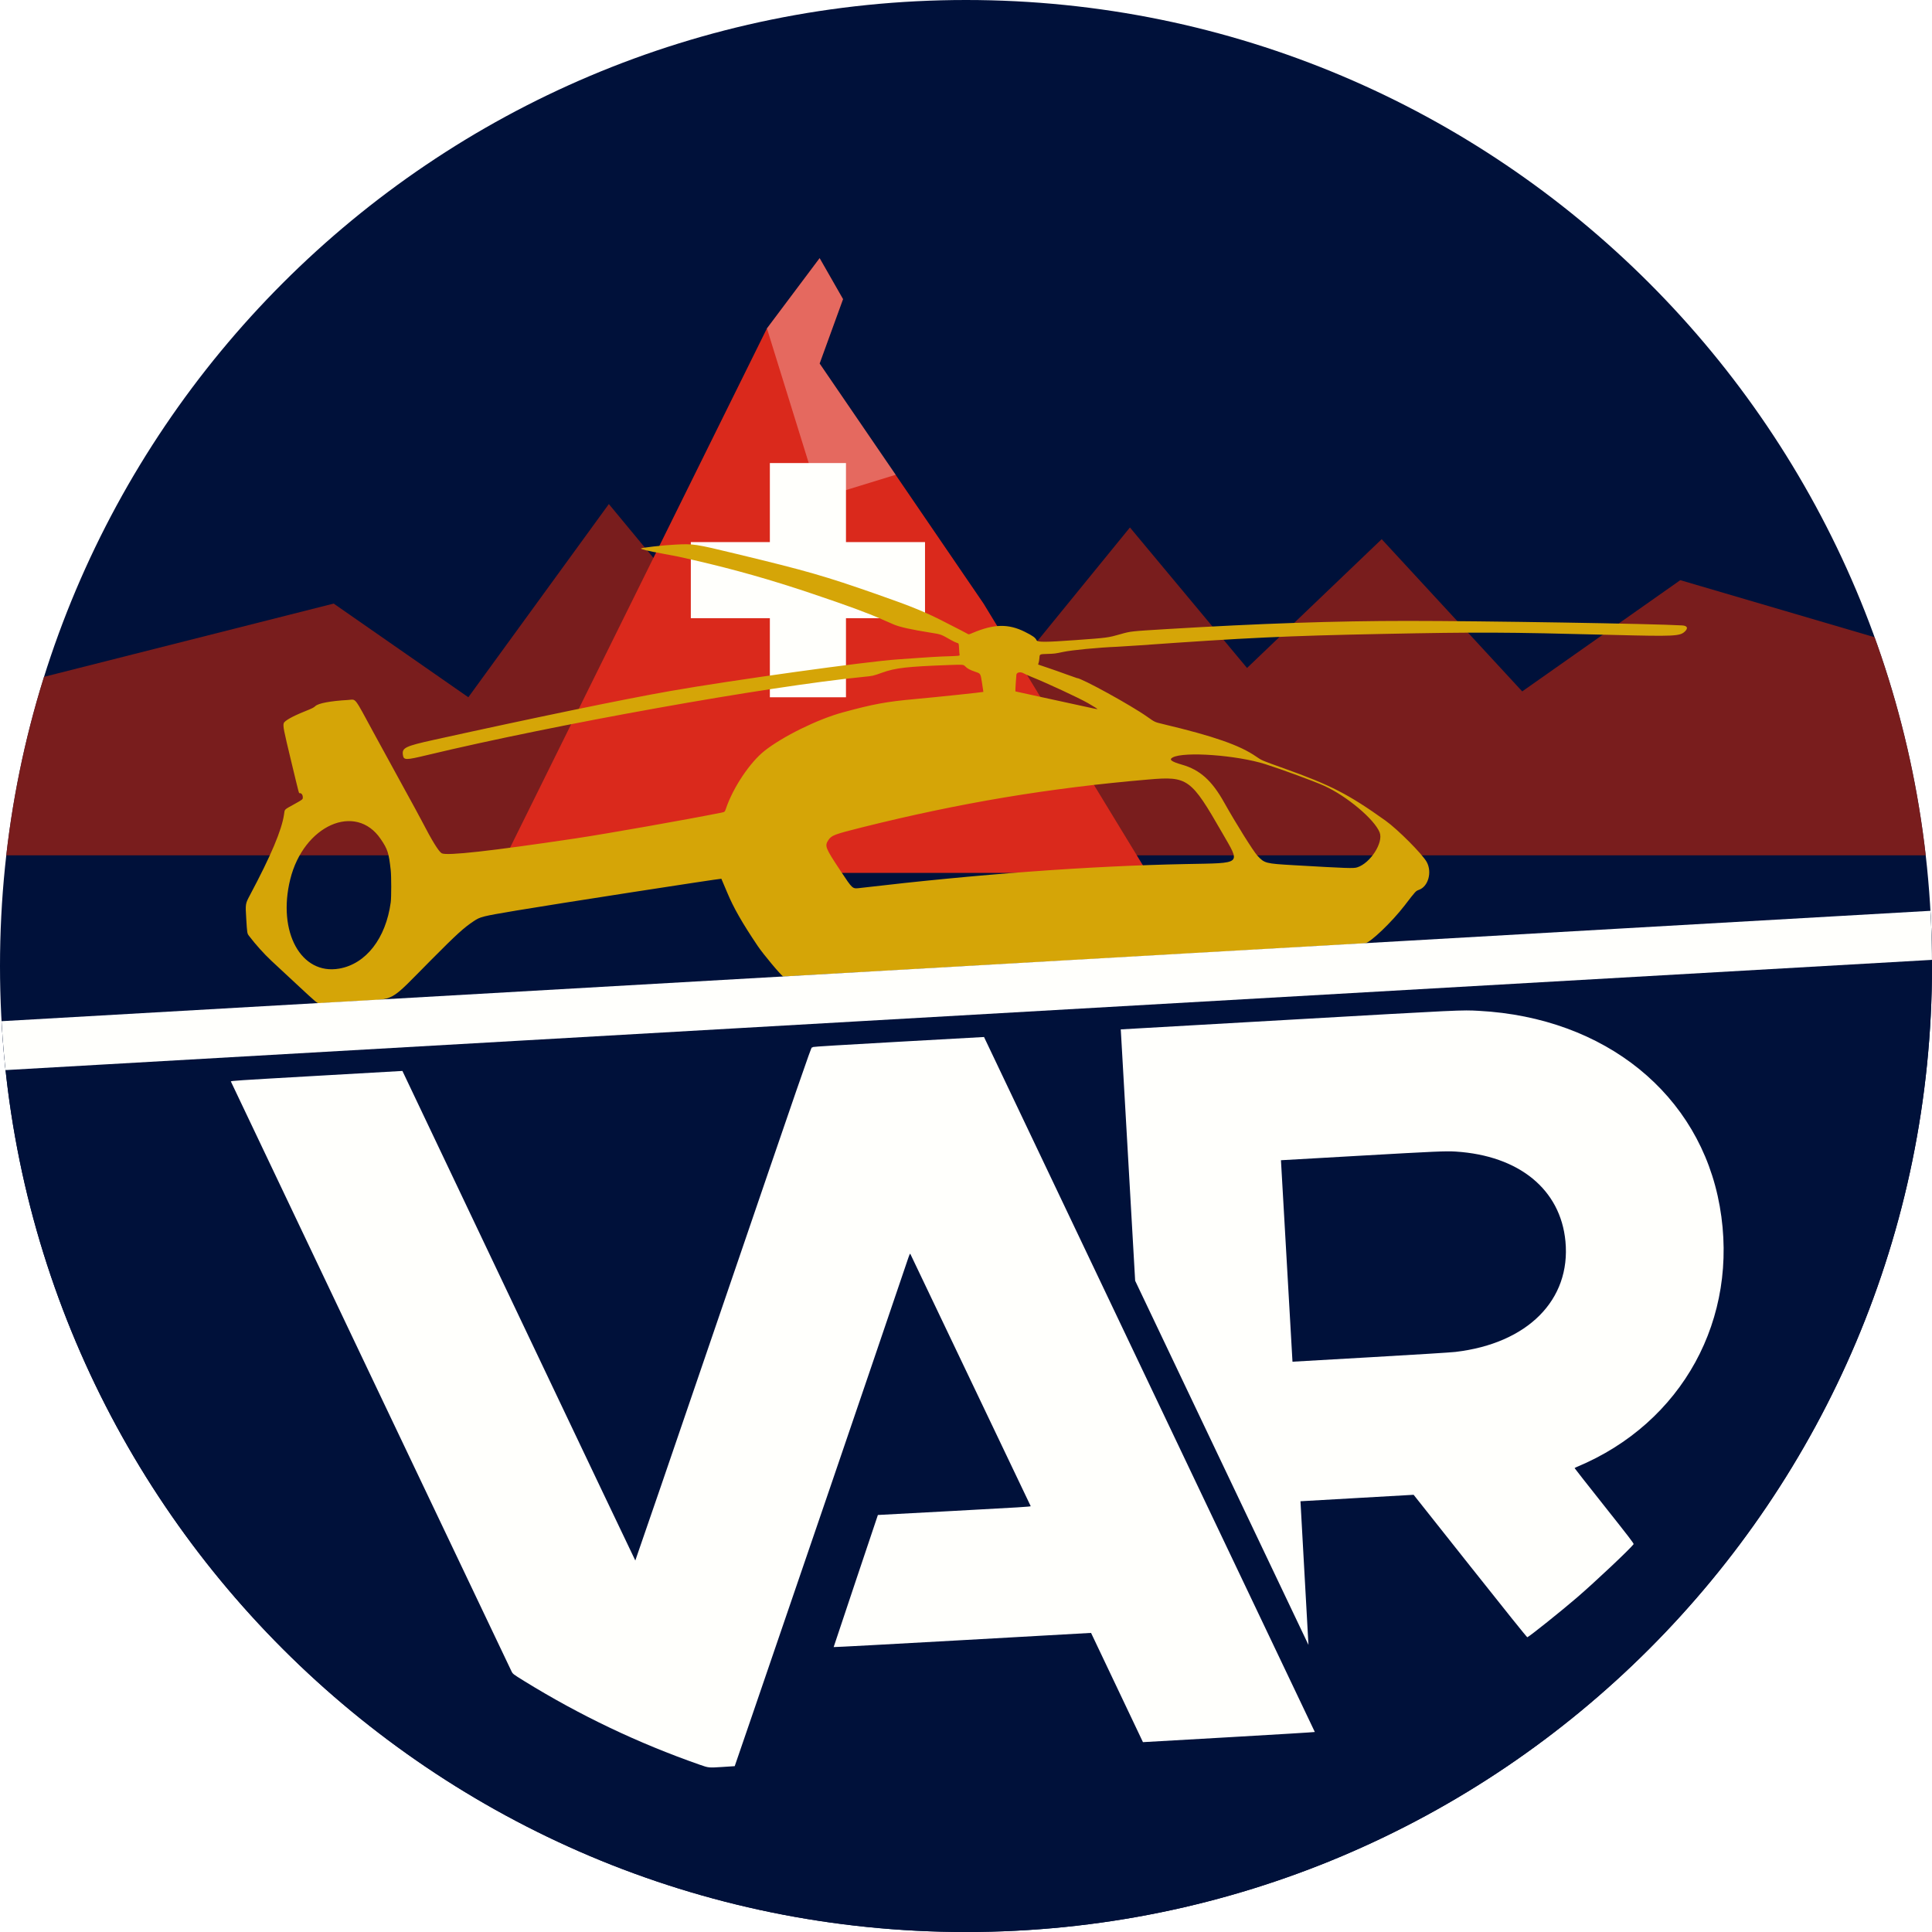
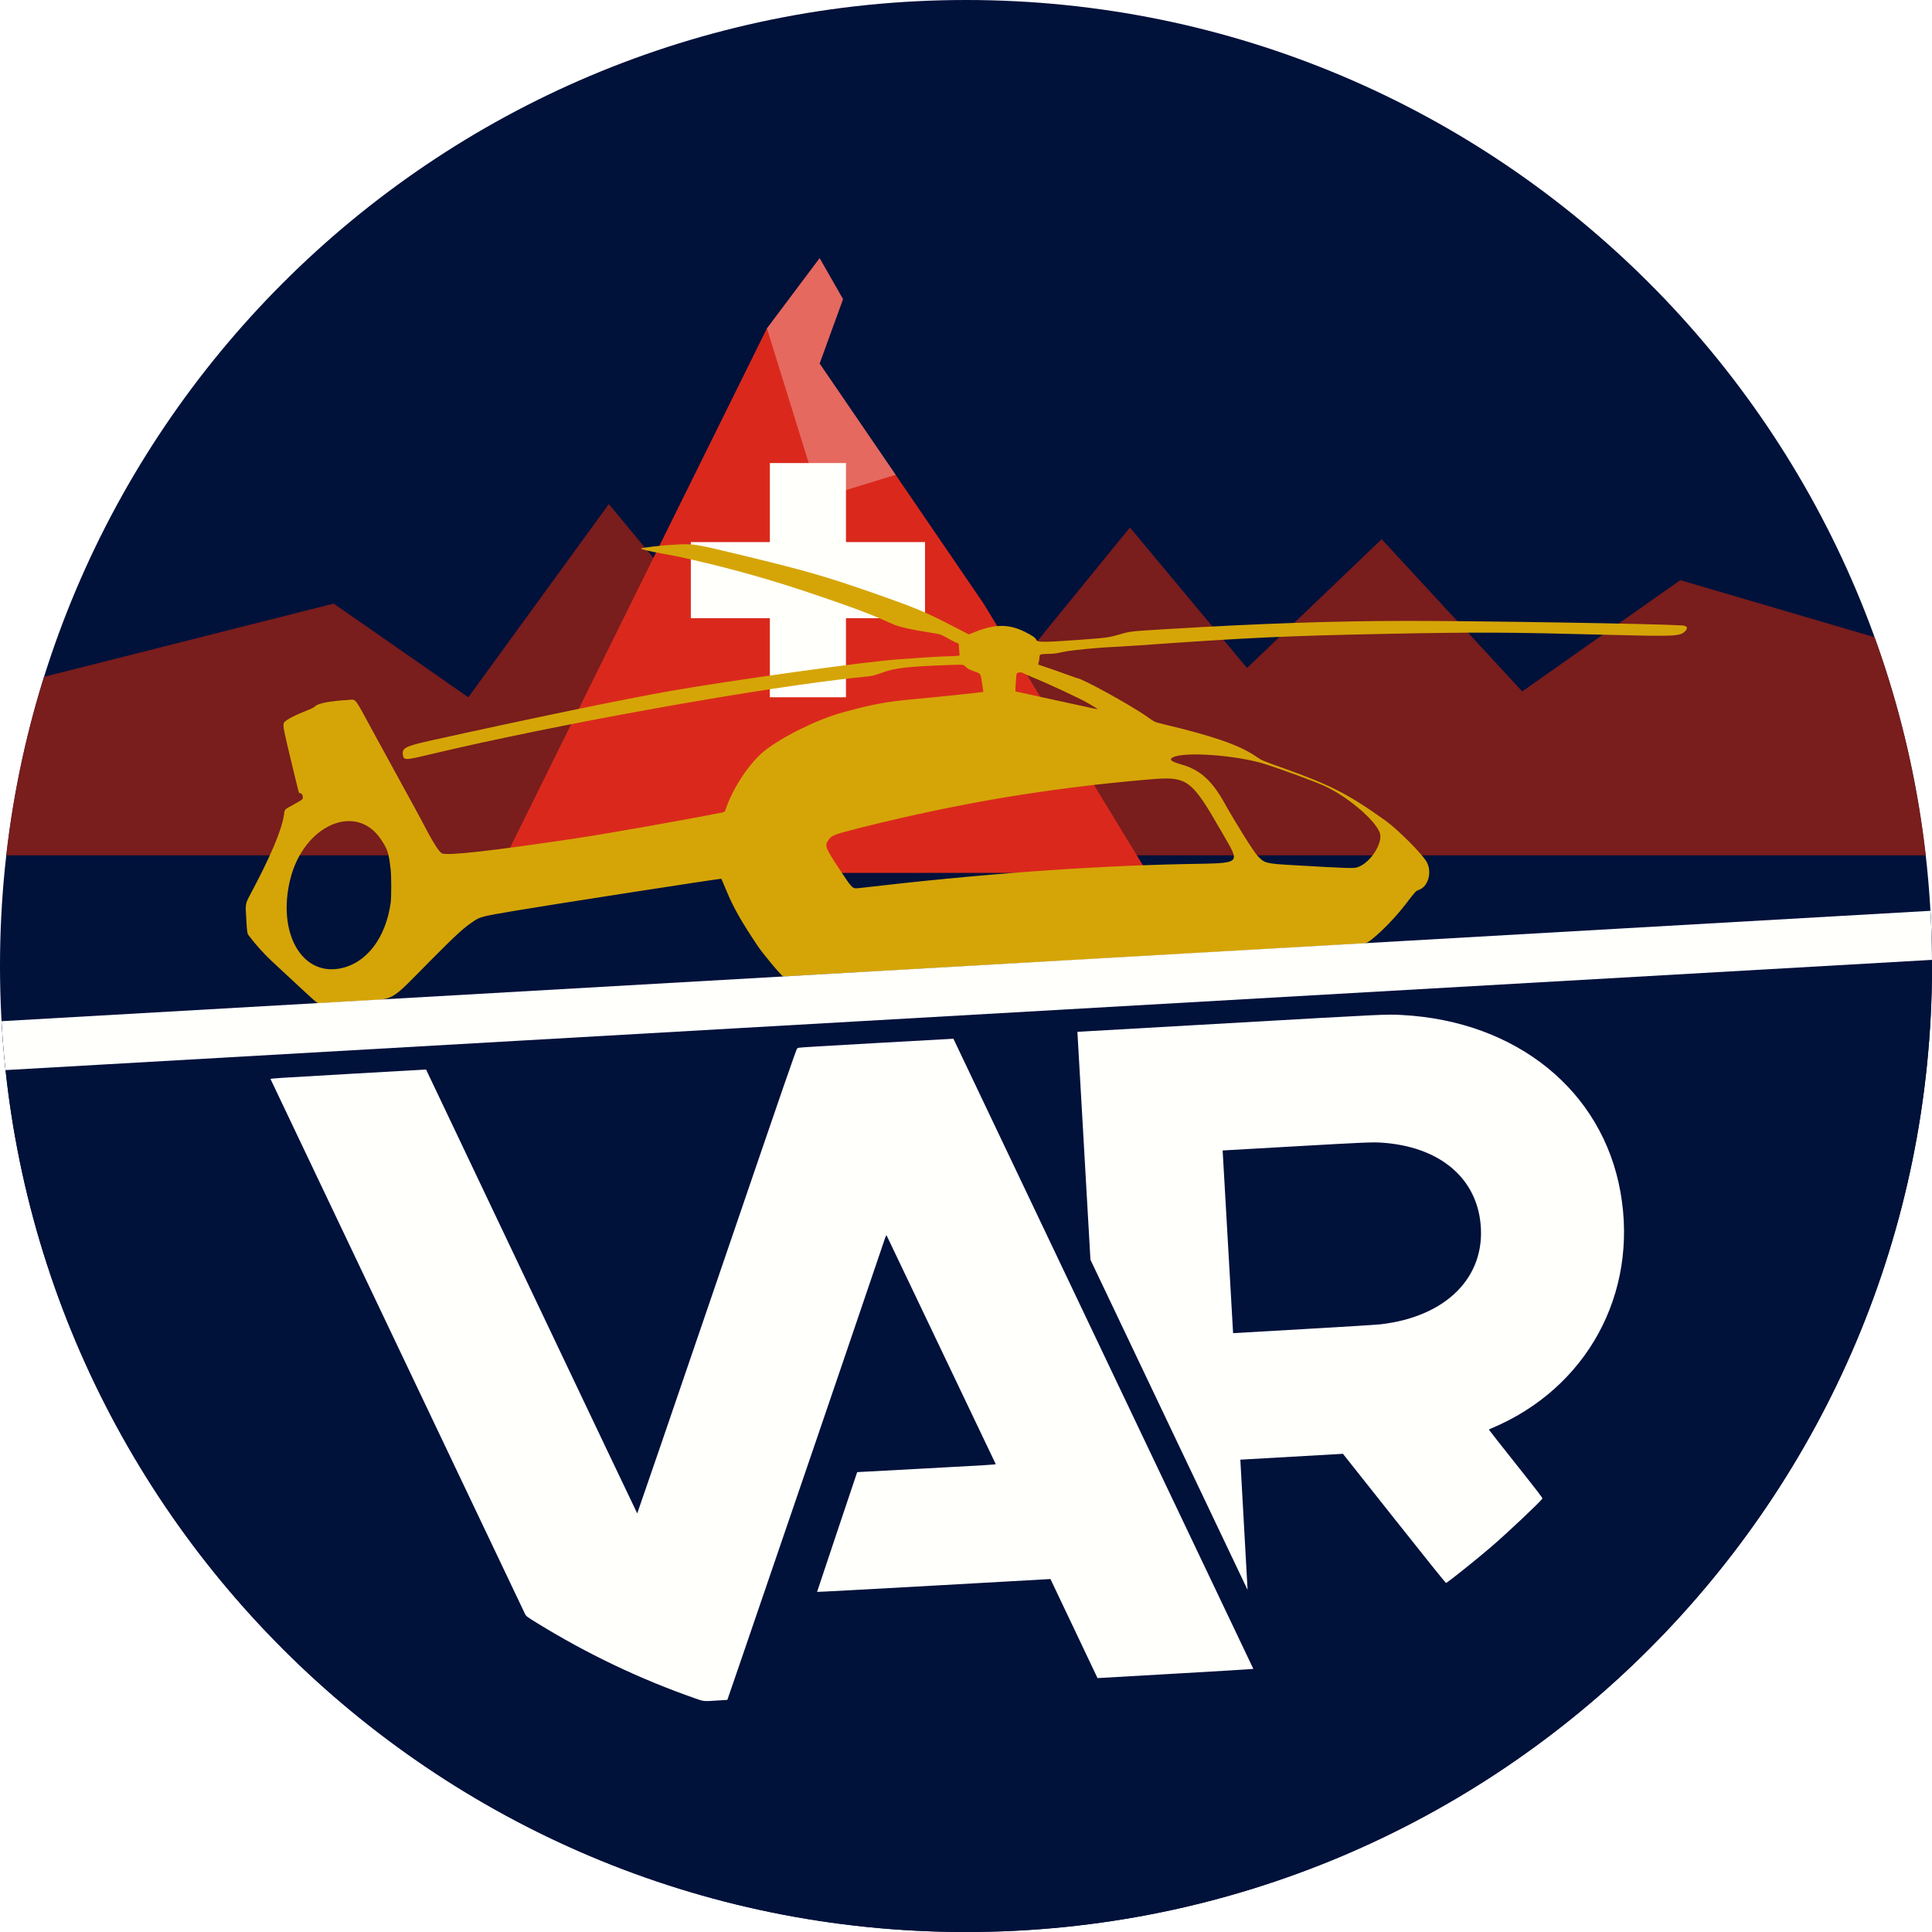
<svg xmlns="http://www.w3.org/2000/svg" viewBox="0 0 512 512" width="512" height="512">
  <defs>
    <clipPath id="e31">
      <circle cx="256" cy="256" r="256" />
    </clipPath>
  </defs>
  <g clip-path="url(#e31)">
    <circle cx="256" cy="256" r="256" fill="#00113A" />
    <defs>
      <clipPath id="o32">
        <rect x="-512" y="-512" width="1536" height="768" transform="rotate(-3.275 256 256)" />
      </clipPath>
    </defs>
    <g clip-path="url(#o32)">
      <g transform="translate(0,-74.00) translate(256,303.0) scale(0.7758) translate(-256,-303.0)">
        <path d="M-300,300 L40,214 L86,246 L134,180 L182,238 L228,196 L268,242 L312,188 L352,236 L398,192 L446,244 L500,206 L820,300 Z" fill="#8E1F17" opacity=".85" />
        <defs>
          <clipPath id="chm30">
            <path d="M96,306 L188,120 L206,96 L214,110 L206,132 L262,214 L318,306 Z" />
          </clipPath>
        </defs>
        <path d="M96,306 L188,120 L206,96 L214,110 L206,132 L262,214 L318,306 Z" fill="#DA291C" />
        <g clip-path="url(#chm30)">
          <g transform="translate(202,206)">
            <rect x="-13" y="-40" width="26" height="80" fill="#FFFFFC" />
            <rect x="-40" y="-13" width="80" height="26" fill="#FFFFFC" />
          </g>
        </g>
        <path d="M206,96 L214,110 L206,132 L232,170 L206,178 L188,120 Z" fill="#FFFFFC" opacity=".30" />
      </g>
    </g>
    <defs>
      <clipPath id="f33">
        <rect x="-512" y="256" width="1536" height="1024" transform="rotate(-3.275 256 256)" />
      </clipPath>
    </defs>
    <g clip-path="url(#f33)">
      <g transform="rotate(-3.275 256 256)">
        <g transform="translate(0,256)">
          <rect x="-512" y="0" width="1536" height="1024" fill="#00113A" />
        </g>
      </g>
    </g>
    <g fill="#D5A507" transform="translate(65.00,144.25) scale(0.382)">
      <path d="M35.7 305.27C27.86 297.99 20 290.67 18.23 289.02C12.94 284.07 7.26 277.76 2.59 271.63C1.3 269.94 1.3 269.94 0.67 259.67C0.04 249.4 0.04 249.4 3.21 243.43C17.85 215.93 25.31 198.26 26.9 187.33C27.45 183.58 26.65 184.36 34.25 180.13C39.92 176.97 39.91 176.98 39.91 175.49C39.91 173.85 39.02 172.61 37.83 172.6C37.11 172.6 37.81 175.22 31.69 149.81C26.64 128.87 26.11 126.2 26.67 124.15C27.12 122.49 32.62 119.37 41.13 115.95C46.53 113.78 47.49 113.3 48.58 112.26C50.67 110.26 58.97 108.69 71.24 107.99C77.19 107.64 74.98 104.81 89.29 131.15C96.15 143.79 105.73 161.29 110.57 170.04C115.41 178.79 120.75 188.62 122.44 191.88C129.48 205.52 134.23 213.21 136.29 214.34C139.72 216.22 170.18 212.83 229.23 204.01C250.02 200.91 306.75 190.88 330.23 186.17C332.66 185.68 332.66 185.68 333.54 183.12C338.5 168.63 350.1 151.3 360.17 143.32C372.8 133.3 397.13 121.34 414.41 116.63C435.84 110.79 444.66 109.17 464.81 107.34C479.81 105.98 511.76 102.62 512.05 102.38C512.08 102.36 511.65 99.49 511.1 96.01C510.1 89.68 510.1 89.68 506.87 88.58C502.65 87.13 501 86.26 499.45 84.67C498.18 83.37 498.18 83.37 487.88 83.75C459.05 84.82 451.08 85.73 441.9 89.01C435.4 91.33 435.45 91.31 428.8 91.97C362.81 98.45 214.12 125.11 126.21 146.21C111.13 149.83 109.91 149.82 109.35 146.09C108.62 141.18 110.96 140.04 130.7 135.68C199.78 120.43 262.82 107.4 294.63 101.81C336.98 94.36 431.41 81.22 452.54 79.84C455.13 79.67 462.05 79.18 467.91 78.75C473.77 78.33 480.74 77.91 483.41 77.82C496.02 77.41 495.76 77.44 495.55 76.49C495.44 76.03 495.28 74.08 495.18 72.17C495.01 68.69 495.01 68.69 493.75 68.38C493.06 68.2 491.24 67.34 489.71 66.47C482.4 62.32 482.87 62.48 475.05 61.23C461.69 59.09 454.17 57.41 449.82 55.59C448.42 55 444.91 53.47 442.02 52.19C431.61 47.57 418.28 42.66 392.8 34.08C364.87 24.67 339.59 17.5 311.76 11.09C299.95 8.37 299.99 8.38 290.21 6.6C279.38 4.63 274.04 3.36 274.55 2.87C275.14 2.3 289.73 0.65 297.88 0.23C311.16 -0.46 311.55 -0.4 341.15 6.74C389.7 18.46 402.15 22.04 437.97 34.58C462.99 43.33 472.02 47.05 486.52 54.55C489.7 56.2 494.13 58.47 496.36 59.59C498.58 60.72 500.74 61.86 501.14 62.13C501.87 62.62 501.89 62.62 504.82 61.38C519.4 55.23 529.43 55.03 540.79 60.69C546.35 63.46 548.17 64.78 548.98 66.6C549.58 67.97 555.31 67.94 575.92 66.45C598.39 64.83 598.39 64.83 607.34 62.29C614.29 60.32 614.14 60.33 639.56 58.79C703.41 54.93 756.26 53.13 806.36 53.13C858.12 53.13 977.54 55.09 996.82 56.26C1000.43 56.48 1001.17 58.14 998.71 60.49C995.29 63.76 991.43 63.94 948.73 62.85C873.08 60.91 856.08 60.83 788.97 62.17C722.22 63.5 694.67 64.8 620.01 70.11C613.86 70.55 607 70.98 604.77 71.07C591.89 71.59 573.5 73.35 567.47 74.64C561.97 75.82 561.32 75.9 556.36 76.04C551.11 76.19 551.11 76.19 550.94 78.75C550.84 80.16 550.57 81.77 550.34 82.33C550.01 83.11 549.99 83.38 550.24 83.47C550.42 83.53 553.42 84.55 556.9 85.72C560.39 86.9 566.25 88.96 569.93 90.32C573.61 91.67 576.74 92.77 576.89 92.77C580.14 92.77 614.7 111.79 625.81 119.69C630.93 123.34 630.93 123.34 636.87 124.75C672.02 133.12 689.95 139.38 701.29 147.24C705.18 149.93 705.18 149.93 720.24 155.31C752.95 166.98 765.35 173.35 790.99 191.66C799.5 197.73 816.67 214.97 819.64 220.42C823.42 227.36 820.75 237.21 814.42 239.63C811.9 240.59 812.26 240.2 804.25 250.61C795.46 262.02 780.6 276.24 776.87 276.82C775.66 277 373.53 299.94 373.25 299.84C371.87 299.33 359.32 284.34 355.46 278.59C344.66 262.51 338.75 252.16 334.39 241.69C332.21 236.45 330.36 232.1 330.28 232.02C329.97 231.71 213.68 249.73 187.97 254.08C164.08 258.12 163.13 258.35 158.5 261.43C151.54 266.06 146.73 270.44 129.11 288.18C98.73 318.77 105.03 315.29 77.25 316.85C63.91 317.61 52.31 318.29 51.48 318.37C49.96 318.52 49.96 318.52 35.7 305.27ZM65.16 294.35C83.73 291.12 97.51 273.39 100.91 248.38C101.38 244.97 101.37 230.17 100.9 226C99.56 213.99 98.8 211.61 94.02 204.55C76.64 178.83 40.43 194.92 31.18 232.47C22.2 268.91 38.7 298.96 65.16 294.35ZM426.51 238.42C508.82 228.76 585.47 223.14 652.64 221.81C692.24 221.03 690.56 222.48 677.71 200.11C656.08 162.43 653.86 160.82 626.75 163.14C557.73 169.02 495.94 179.34 427.86 196.36C408.78 201.13 406.7 201.91 404.56 205.13C401.84 209.25 402.31 210.47 412.79 226.27C421.54 239.45 421.09 239.05 426.51 238.42ZM771.34 224.12C780.47 221.3 789.76 206.88 786.96 199.86C783.31 190.7 764.16 174.62 748.38 167.48C741.64 164.43 718.63 155.97 707.64 152.51C687.74 146.23 651.12 143.59 643.34 147.88C640.63 149.37 642.43 150.74 649.96 152.91C662.3 156.47 670.56 163.87 679.03 178.98C687.23 193.6 699.29 212.89 702.16 215.99C707.1 221.32 707.66 221.47 727.59 222.62C764.71 224.76 768.81 224.9 771.34 224.12ZM591.15 114.24C591.15 114.08 588 112.11 584.82 110.28C578.3 106.55 556.35 96.34 545.07 91.8C543.08 91 540.82 89.97 540.03 89.52C537.82 88.26 535.19 88.74 534.96 90.44C534.72 92.22 534.14 101.92 534.27 102.04C534.33 102.09 541.55 103.67 550.3 105.55C559.05 107.43 571.61 110.17 578.21 111.63C589.8 114.19 591.15 114.47 591.15 114.24Z" fill-rule="evenodd" />
    </g>
    <g transform="translate(256,256) rotate(-3.275)">
      <rect x="-614.4" y="0" width="1228.8" height="13" fill="#FFFFFC" />
    </g>
    <g transform="rotate(-3.275 256 256)">
      <defs>
        <clipPath id="wc34">
          <circle cx="256" cy="256" r="249.00" />
        </clipPath>
      </defs>
      <g clip-path="url(#wc34)">
-         <g fill="#FFFFFC" transform="translate(59.73,275.00) scale(0.39253)">
+         <g fill="#FFFFFC" transform="translate(70.26,275.00) scale(0.35591)">
          <path d="M289.74 479.69C249.1 462.82 211.02 441.92 174.82 416.64C167.25 411.34 167.25 411.34 166.37 409.23C162.93 400.93 0.18 1.51 0.07 1.11C-0.06 0.62 2.84 0.59 58.01 0.59L116.09 0.59L185.06 170.03C222.99 263.22 254.1 339.51 254.19 339.56C254.28 339.61 285.4 263.37 323.34 170.12C384.28 20.39 392.41 0.59 392.96 0.59C393.29 0.59 393.7 0.46 393.87 0.29C394.06 0.1 413.57 0.02 451.79 0.07L509.42 0.15L544.76 86.85C564.2 134.53 608.31 242.75 642.78 327.34C677.26 411.92 705.52 481.23 705.59 481.35C705.67 481.47 679.54 481.57 647.54 481.57L589.35 481.57L573.97 443.75L558.58 405.93L471.57 405.85C423.71 405.81 384.55 405.68 384.54 405.56C384.54 405.44 392.39 385.74 402 361.78L419.45 318.23L471.2 318.41C515.7 318.56 522.93 318.53 522.79 318.17C522.7 317.94 506.67 278.74 487.17 231.05C467.67 183.37 451.59 144.02 451.43 143.62C451.18 142.97 450.83 143.66 448.49 149.51C443.95 160.87 401.02 266.69 388.38 297.7C381.77 313.92 368.25 347.1 358.35 371.42C348.45 395.75 334.26 430.59 326.81 448.84L313.26 482.01L304.45 482.08C295.64 482.14 295.64 482.14 289.74 479.69ZM816.71 375.56L781.33 325.28L743.07 325.27L704.81 325.27L704.73 373.84L704.66 422.41L653.27 296.34L601.89 170.27L601.89 85.28L601.89 0.29L714.76 0.3C833.83 0.3 832.21 0.29 844 1.6C928.95 11.07 989.75 66.44 998.79 142.58C1007.87 219.03 965.21 287.28 892.44 312.78C891.58 313.08 890.89 313.43 890.89 313.56C890.89 313.69 899.25 325.68 909.48 340.21C925.33 362.72 928.01 366.68 927.69 367.07C925.15 370.14 900.18 391.1 887.5 400.82C876.27 409.42 854.38 424.97 852.46 425.7C852.24 425.79 838.37 406.35 816.71 375.56ZM814.95 230.6C864.01 227.69 894.92 200 893.44 160.28C892.13 125.15 865.53 100.73 822.91 95.56C816.39 94.77 809.35 94.67 758.26 94.67L704.81 94.66L704.81 162.78L704.81 230.91L757.37 230.9C789.22 230.9 811.91 230.78 814.95 230.6Z" fill-rule="evenodd" />
        </g>
      </g>
    </g>
  </g>
</svg>
